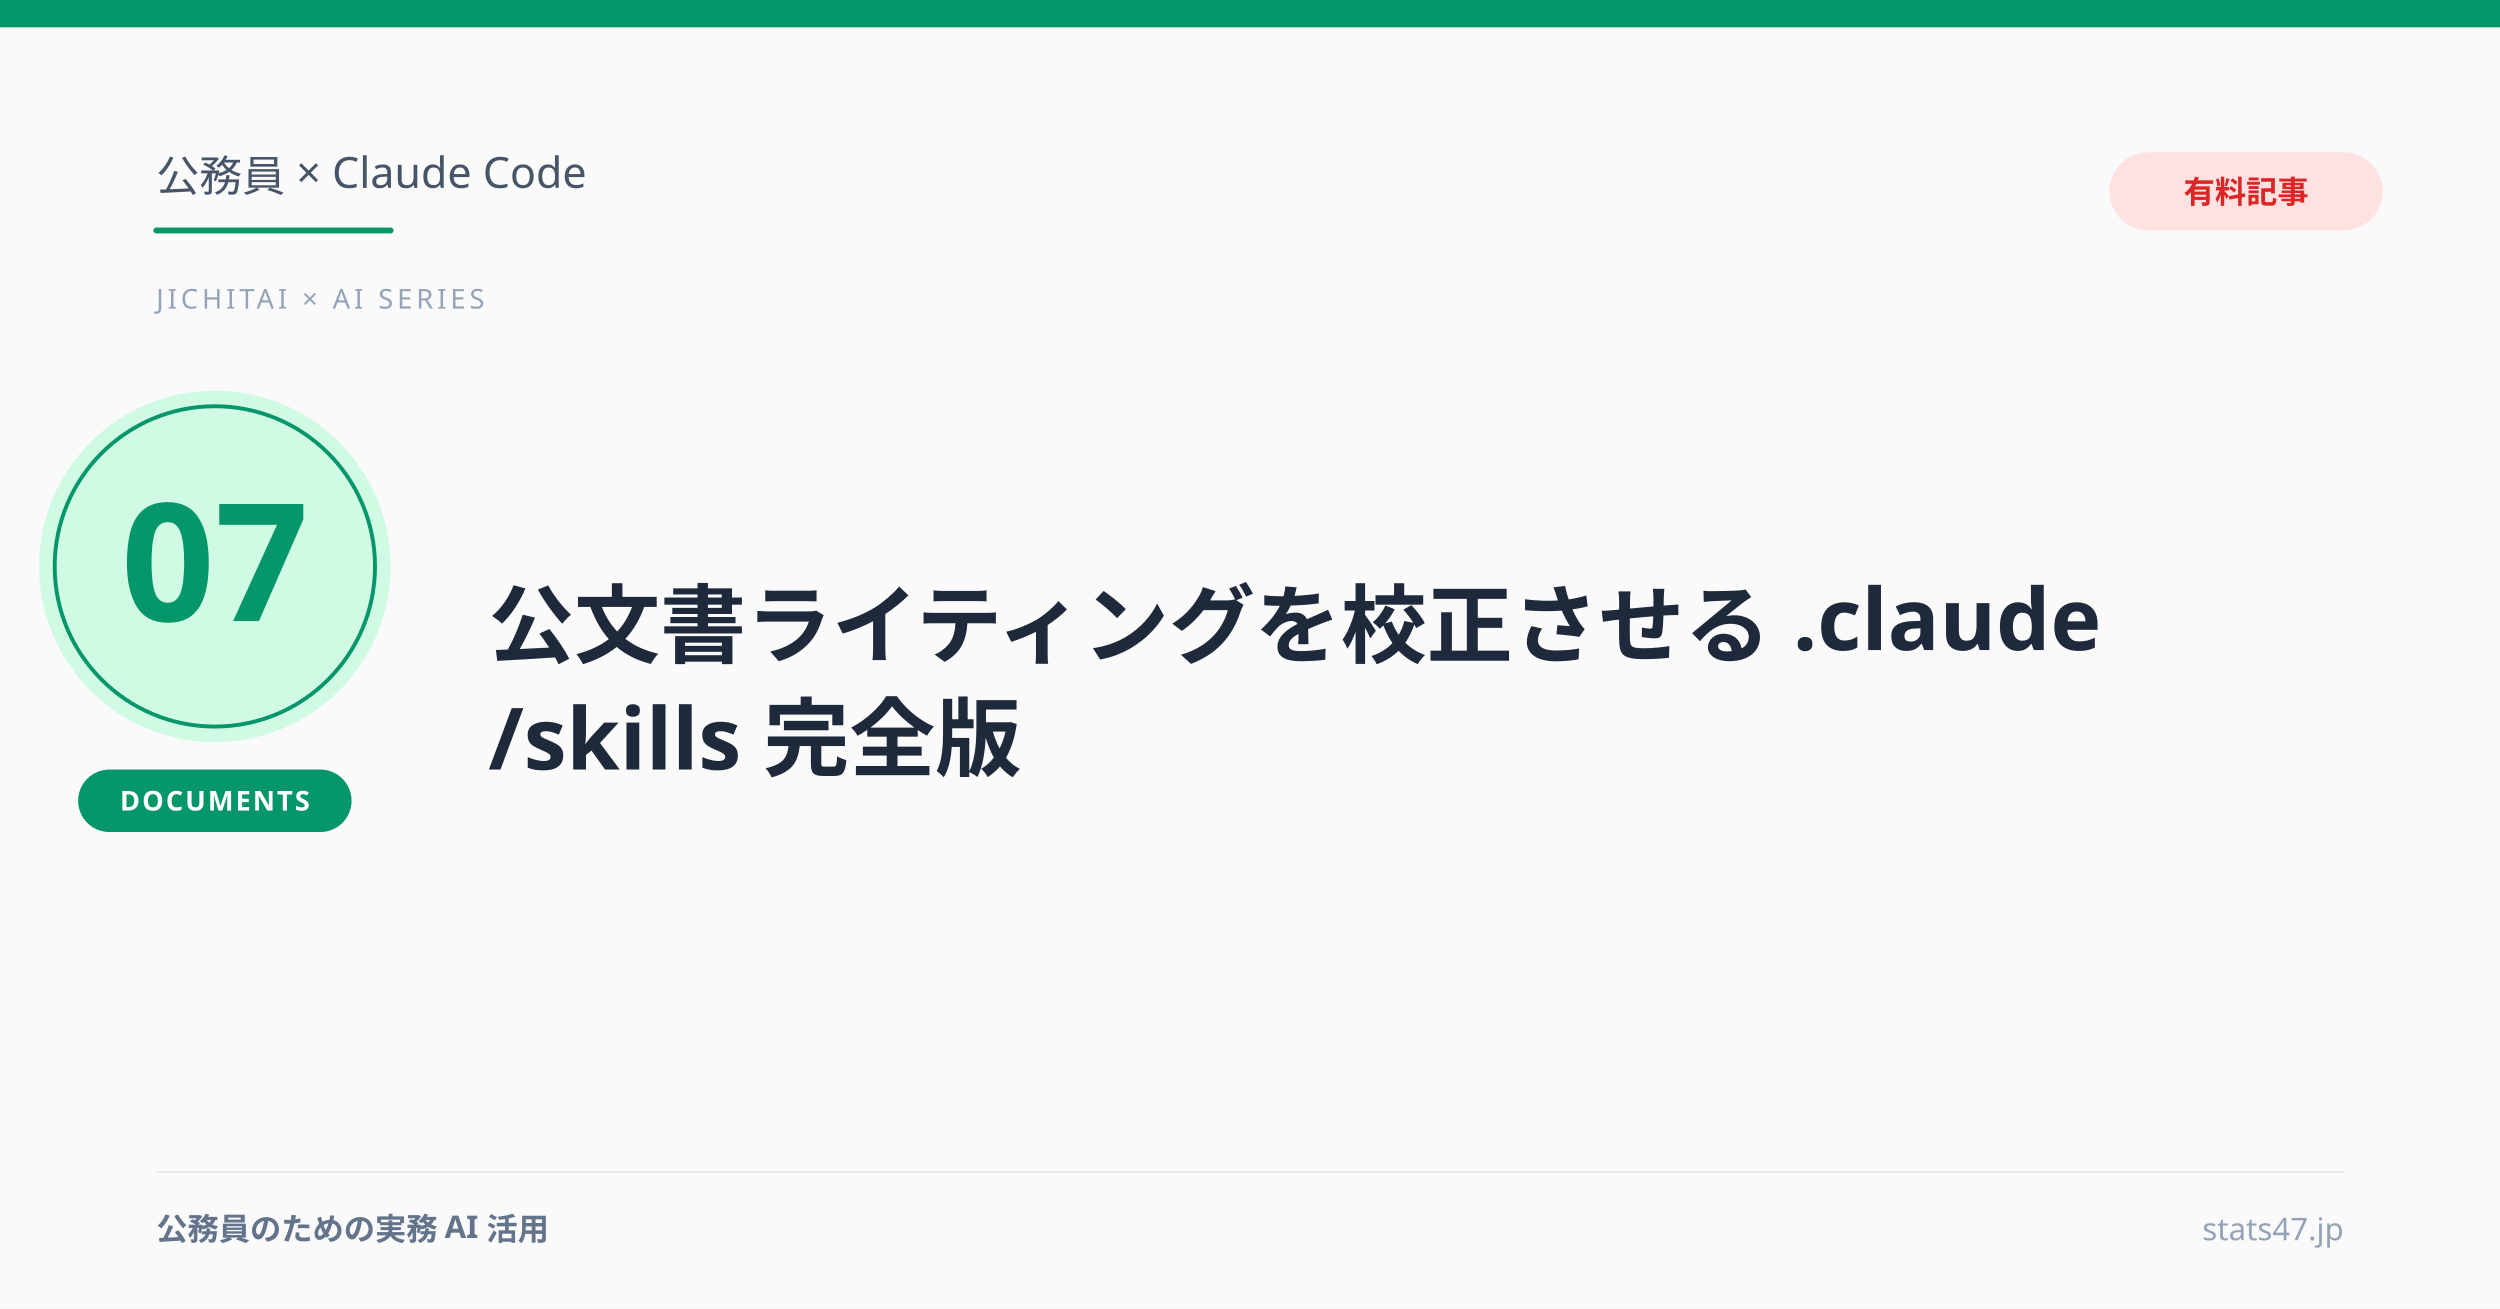
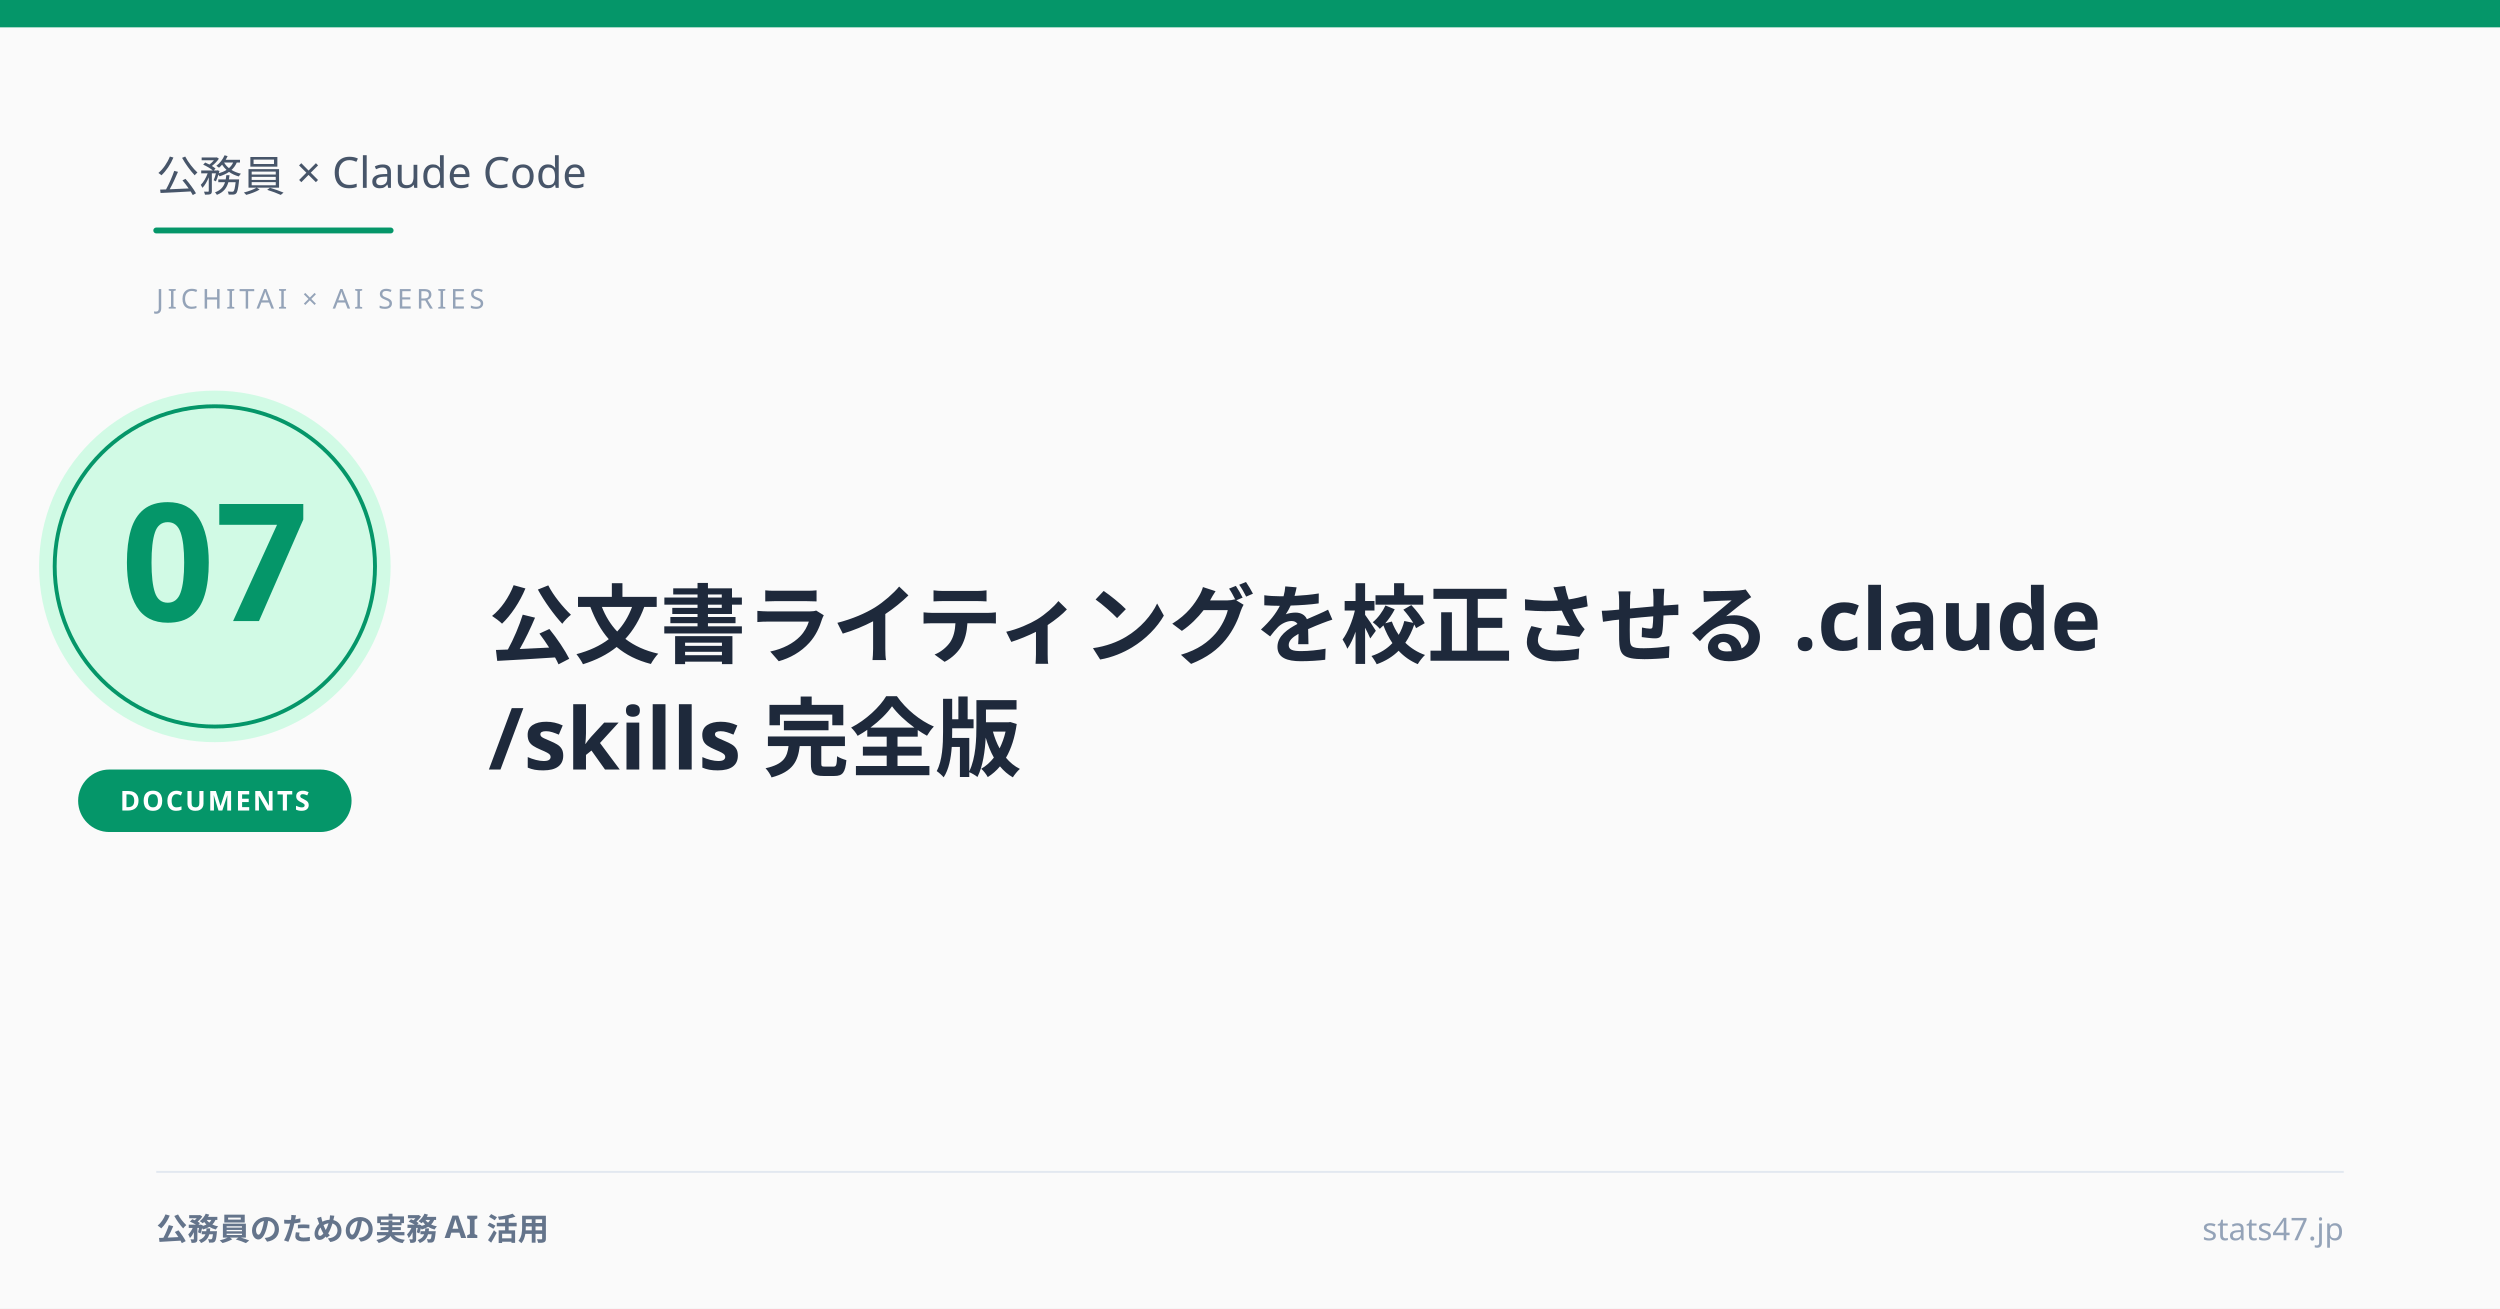
- <svg xmlns="http://www.w3.org/2000/svg" viewBox="0 0 1280 670" width="1280" height="670">
+ <svg xmlns="http://www.w3.org/2000/svg" viewBox="0 0 1280 670">
  <style>
  text { font-family: 'Hiragino Kaku Gothic ProN', 'Yu Gothic', 'Noto Sans JP', sans-serif; }
</style>
  <rect width="1280" height="670" fill="#fafafa" />
  <rect x="0" y="0" width="1280" height="14" fill="#059669" />
  <text x="80" y="98" font-size="22" font-weight="500" fill="#475569">公務員 × Claude Code</text>
  <line x1="80" y1="118" x2="200" y2="118" stroke="#059669" stroke-width="3" stroke-linecap="round" />
  <text x="80" y="158" font-size="14" font-weight="500" fill="#94a3b8" letter-spacing="2">JICHITAI × AI SERIES</text>
  <circle cx="110" cy="290" r="90" fill="#d1fae5" />
  <circle cx="110" cy="290" r="82" fill="none" stroke="#059669" stroke-width="2" />
  <text x="110" y="318" text-anchor="middle" font-size="84" font-weight="900" fill="#059669">07</text>
  <rect x="40" y="394" width="140" height="32" rx="16" fill="#059669" />
  <text x="110" y="415" text-anchor="middle" font-size="14" font-weight="700" fill="#ffffff" letter-spacing="1">DOCUMENTS</text>
  <text x="250" y="336" font-size="44" font-weight="bold" fill="#1e293b">公文書ライティングを校正させる .claude</text>
  <text x="250" y="394" font-size="44" font-weight="bold" fill="#1e293b">/skills 完全版</text>
-   <rect x="1080" y="78" width="140" height="40" rx="20" fill="#fee2e2" />
-   <text x="1150" y="104" text-anchor="middle" font-size="16" font-weight="700" fill="#dc2626">有料記事</text>
  <line x1="80" y1="600" x2="1200" y2="600" stroke="#e2e8f0" stroke-width="1" />
  <text x="80" y="635" font-size="16" font-weight="600" fill="#64748b">公務員のための実務 AI 活用</text>
  <text x="1200" y="635" text-anchor="end" font-size="16" font-weight="500" fill="#94a3b8">stats47.jp</text>
</svg>
